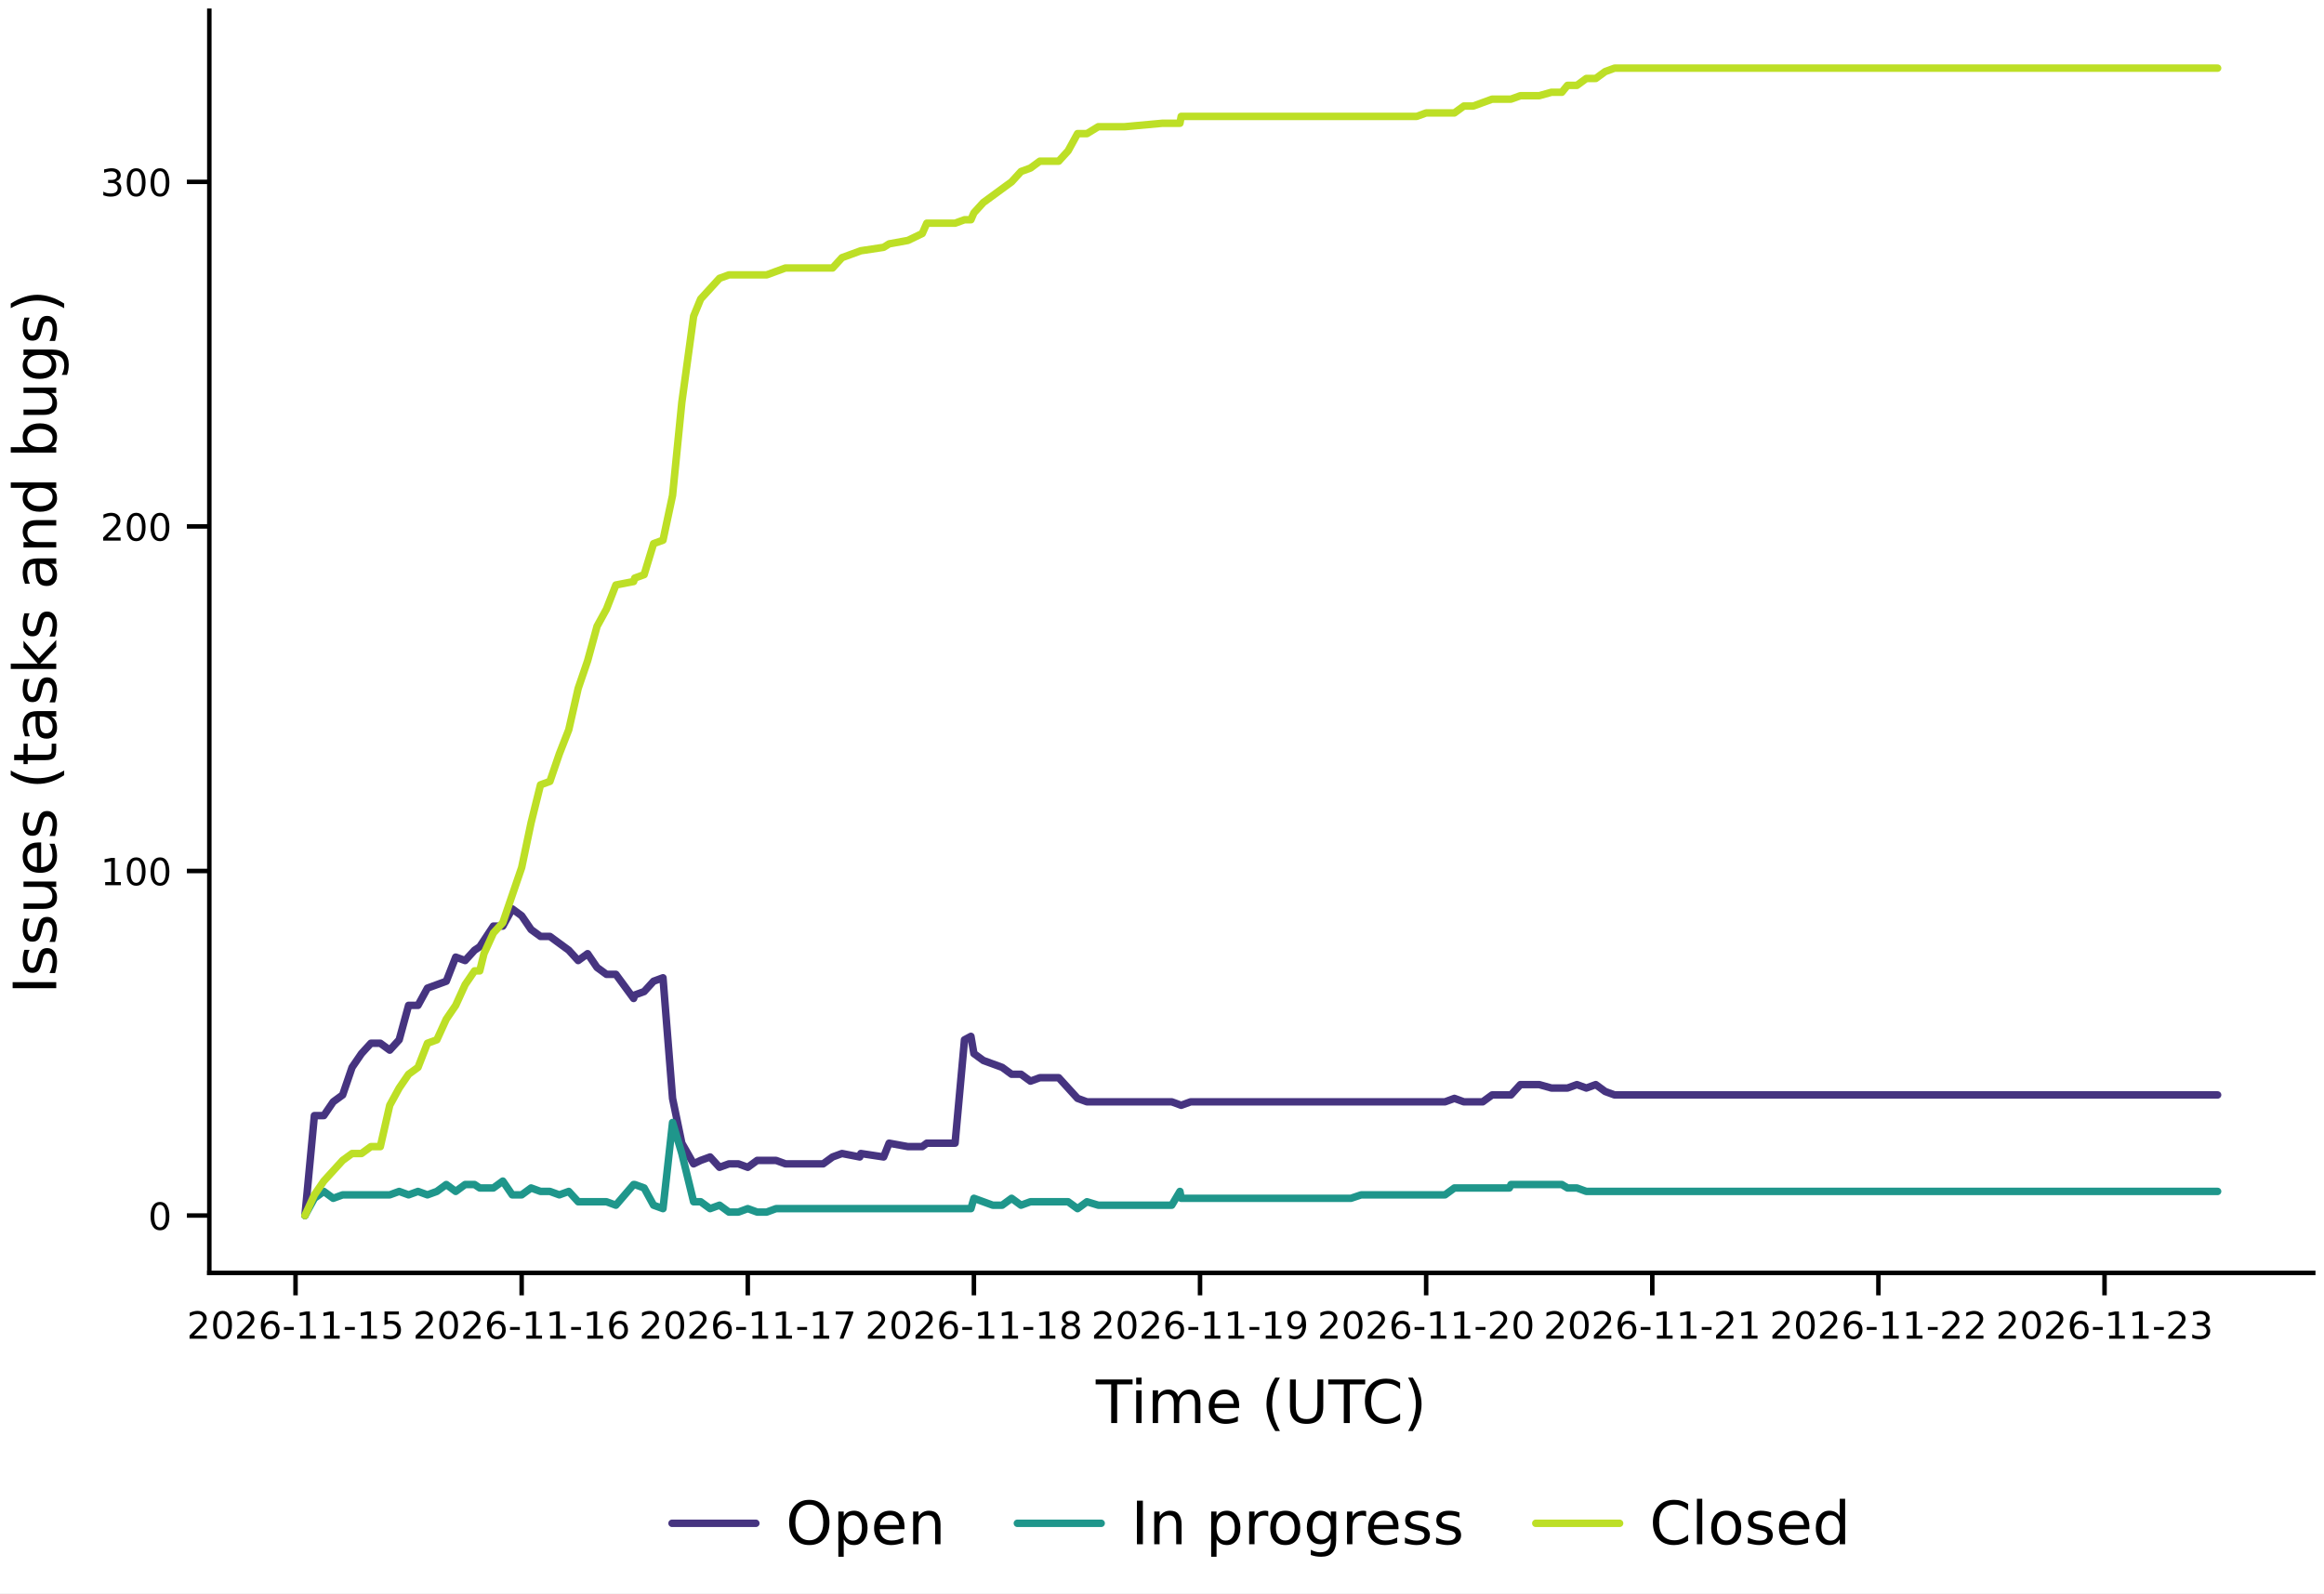
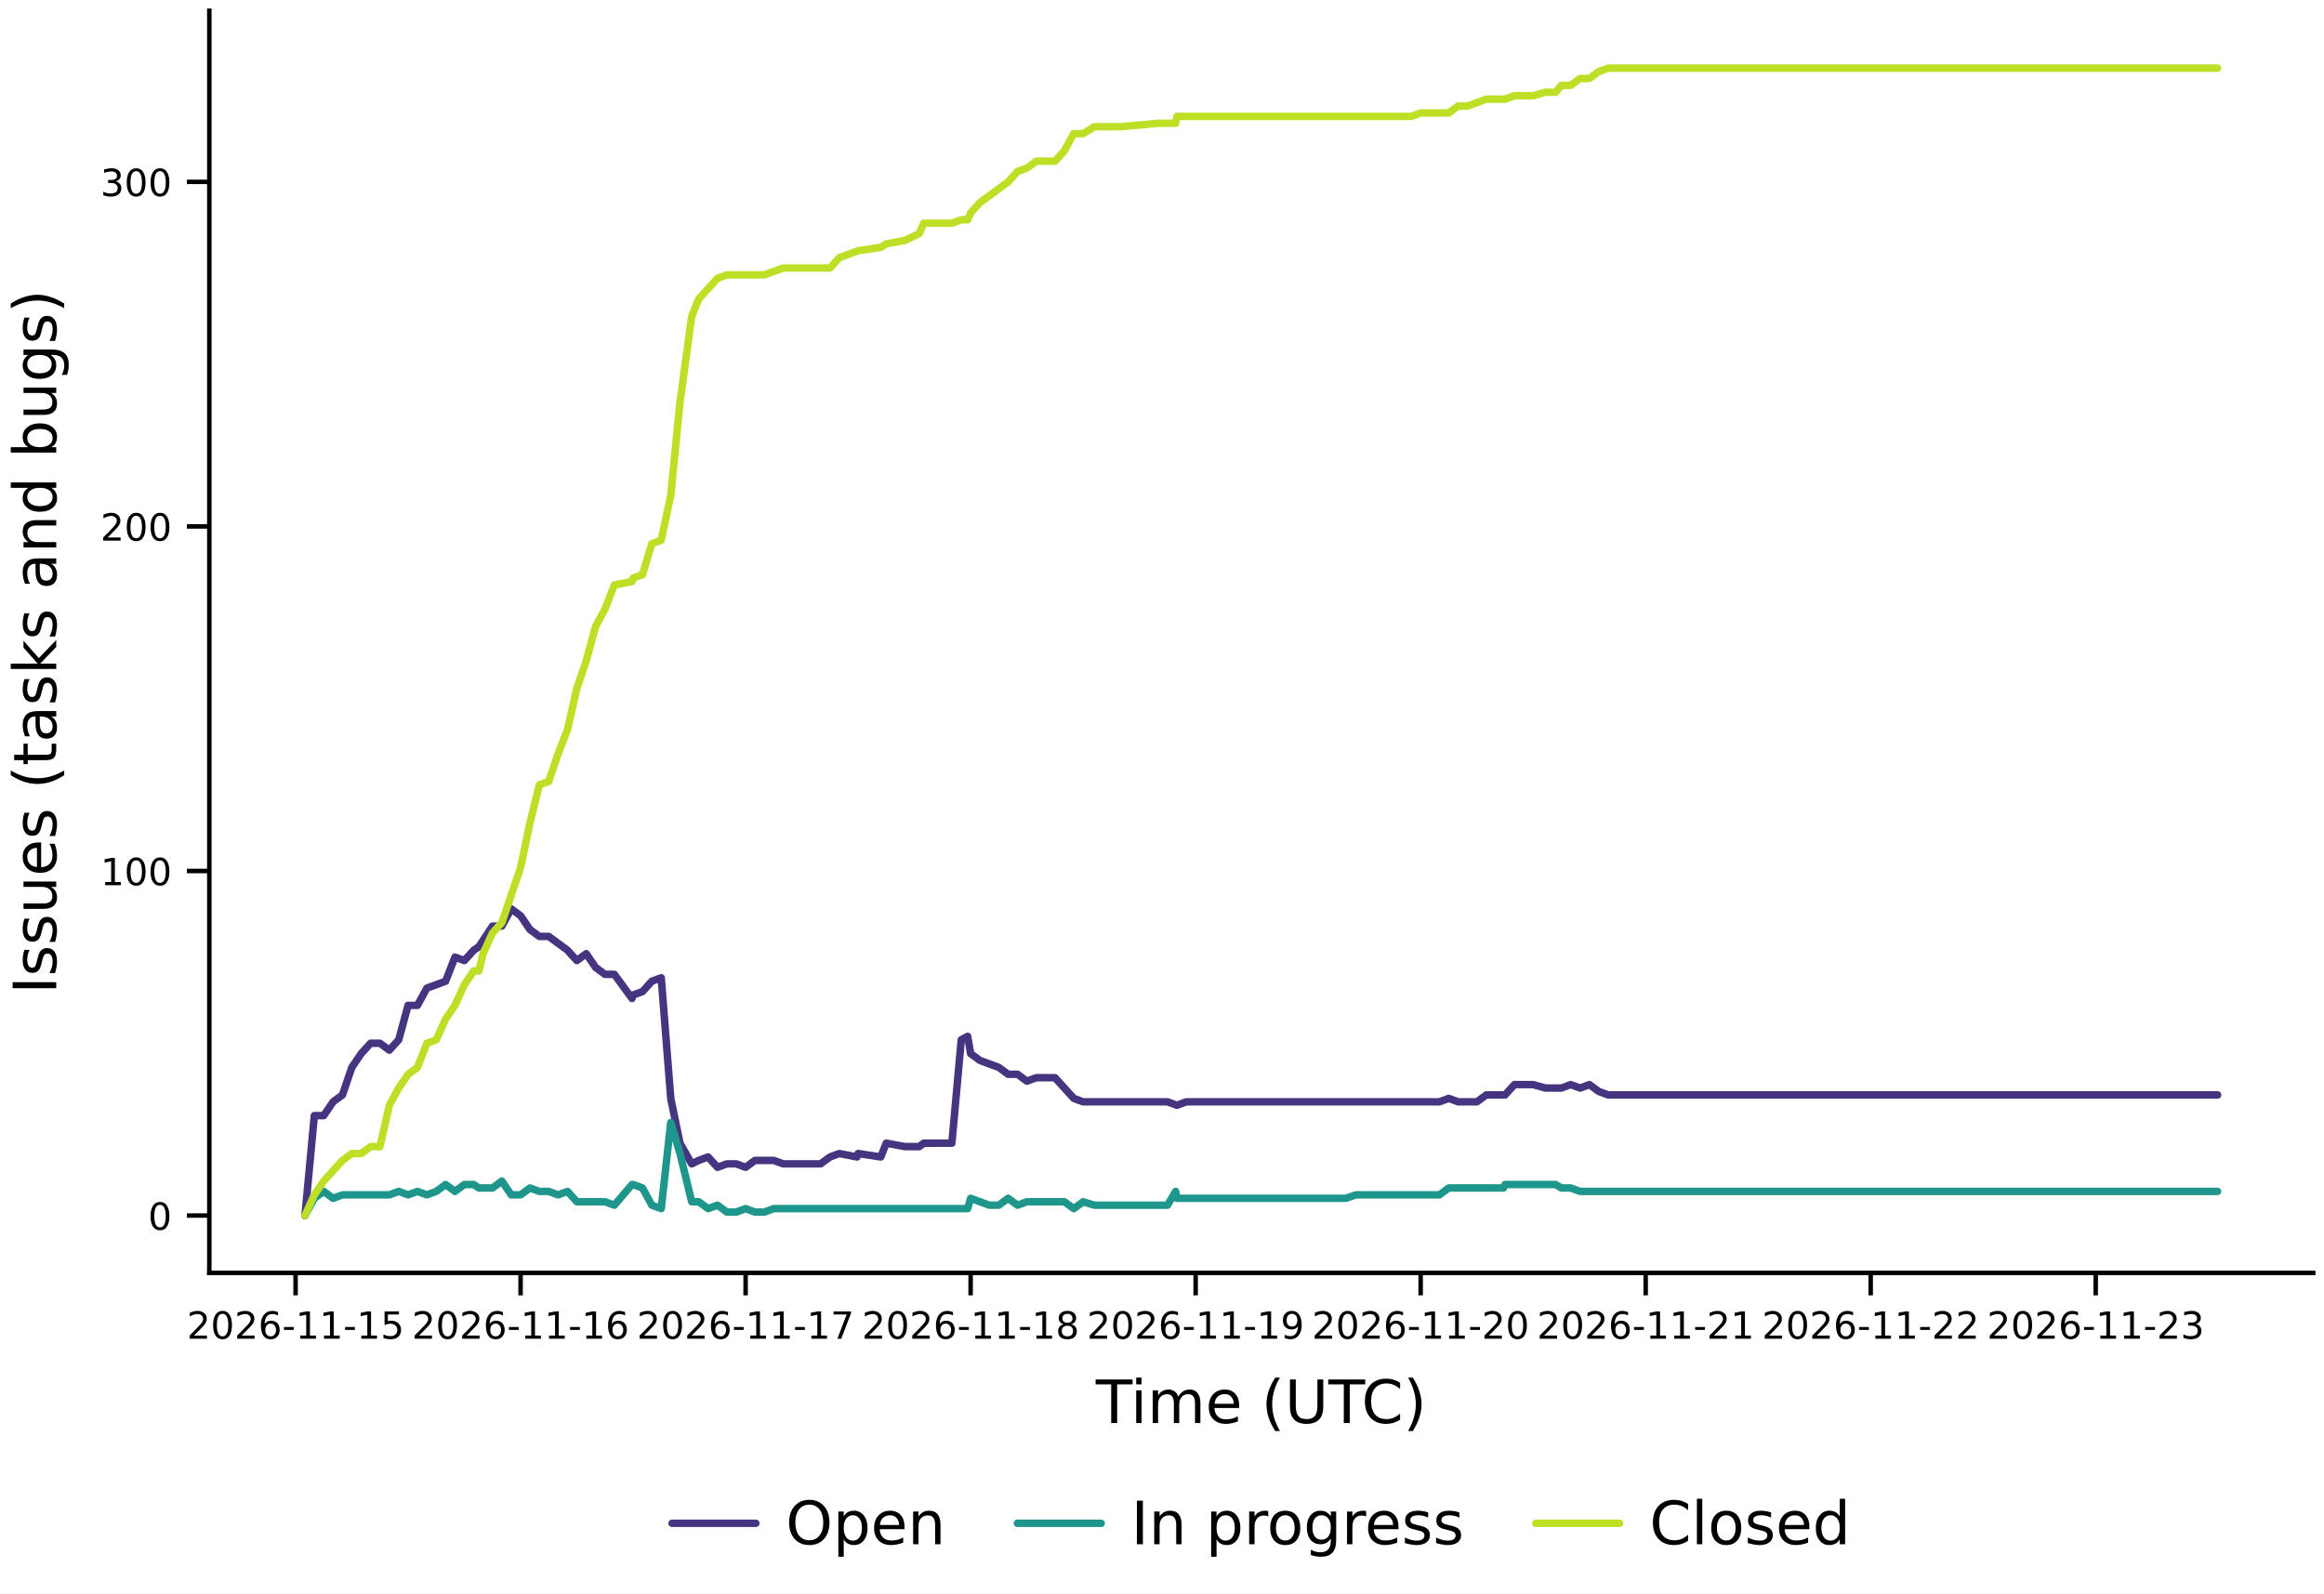
<svg xmlns="http://www.w3.org/2000/svg" xmlns:xlink="http://www.w3.org/1999/xlink" width="310.696pt" height="213.046pt" viewBox="0 0 310.696 213.046" version="1.1">
  <defs>
    <style type="text/css">*{stroke-linejoin: round; stroke-linecap: butt}</style>
  </defs>
  <g id="figure_1">
    <g id="patch_1">
      <path d="M -0 213.046  L 310.696 213.046  L 310.696 0  L -0 0  z " style="fill: #ffffff" />
    </g>
    <g id="axes_1">
      <g id="patch_2">
        <path d="M 27.984 170.203  L 309.256 170.203  L 309.256 1.44  L 27.984 1.44  z " style="fill: #ffffff" />
      </g>
      <g id="matplotlib.axis_1">
        <g id="xtick_1">
          <g id="line2d_1">
            <defs>
-               <path id="m1f6c794c44" d="M 0 0  L 0 3  " style="stroke: #000000; stroke-width: 0.6" />
+               <path id="m48a8de0742" d="M 0 0  L 0 3  " style="stroke: #000000; stroke-width: 0.6" />
            </defs>
            <g>
-               <use xlink:href="#m1f6c794c44" x="39.51" y="170.203" style="stroke: #000000; stroke-width: 0.6" />
+               <use xlink:href="#m48a8de0742" x="39.516" y="170.203" style="stroke: #000000; stroke-width: 0.6" />
            </g>
          </g>
          <g id="text_1">
-             <text style="font-size: 5px; font-family: 'DejaVu Sans', sans-serif; text-anchor: middle" x="39.51" y="179.002" transform="rotate(-0 39.50983 179.0017)">2026-11-15</text>
+             <text style="font-size: 5px; font-family: 'DejaVu Sans', sans-serif; text-anchor: middle" x="39.516" y="179.002" transform="rotate(-0 39.516 179.0017)">2026-11-15</text>
          </g>
        </g>
        <g id="xtick_2">
          <g id="line2d_2">
            <g>
-               <use xlink:href="#m1f6c794c44" x="69.741" y="170.203" style="stroke: #000000; stroke-width: 0.6" />
+               <use xlink:href="#m48a8de0742" x="69.599" y="170.203" style="stroke: #000000; stroke-width: 0.6" />
            </g>
          </g>
          <g id="text_2">
-             <text style="font-size: 5px; font-family: 'DejaVu Sans', sans-serif; text-anchor: middle" x="69.741" y="179.002" transform="rotate(-0 69.74053 179.0017)">2026-11-16</text>
+             <text style="font-size: 5px; font-family: 'DejaVu Sans', sans-serif; text-anchor: middle" x="69.599" y="179.002" transform="rotate(-0 69.59851 179.0017)">2026-11-16</text>
          </g>
        </g>
        <g id="xtick_3">
          <g id="line2d_3">
            <g>
-               <use xlink:href="#m1f6c794c44" x="99.971" y="170.203" style="stroke: #000000; stroke-width: 0.6" />
+               <use xlink:href="#m48a8de0742" x="99.681" y="170.203" style="stroke: #000000; stroke-width: 0.6" />
            </g>
          </g>
          <g id="text_3">
-             <text style="font-size: 5px; font-family: 'DejaVu Sans', sans-serif; text-anchor: middle" x="99.971" y="179.002" transform="rotate(-0 99.97122 179.0017)">2026-11-17</text>
+             <text style="font-size: 5px; font-family: 'DejaVu Sans', sans-serif; text-anchor: middle" x="99.681" y="179.002" transform="rotate(-0 99.68102 179.0017)">2026-11-17</text>
          </g>
        </g>
        <g id="xtick_4">
          <g id="line2d_4">
            <g>
-               <use xlink:href="#m1f6c794c44" x="130.202" y="170.203" style="stroke: #000000; stroke-width: 0.6" />
+               <use xlink:href="#m48a8de0742" x="129.764" y="170.203" style="stroke: #000000; stroke-width: 0.6" />
            </g>
          </g>
          <g id="text_4">
-             <text style="font-size: 5px; font-family: 'DejaVu Sans', sans-serif; text-anchor: middle" x="130.202" y="179.002" transform="rotate(-0 130.2019 179.0017)">2026-11-18</text>
+             <text style="font-size: 5px; font-family: 'DejaVu Sans', sans-serif; text-anchor: middle" x="129.764" y="179.002" transform="rotate(-0 129.7635 179.0017)">2026-11-18</text>
          </g>
        </g>
        <g id="xtick_5">
          <g id="line2d_5">
            <g>
-               <use xlink:href="#m1f6c794c44" x="160.433" y="170.203" style="stroke: #000000; stroke-width: 0.6" />
+               <use xlink:href="#m48a8de0742" x="159.846" y="170.203" style="stroke: #000000; stroke-width: 0.6" />
            </g>
          </g>
          <g id="text_5">
-             <text style="font-size: 5px; font-family: 'DejaVu Sans', sans-serif; text-anchor: middle" x="160.433" y="179.002" transform="rotate(-0 160.4326 179.0017)">2026-11-19</text>
+             <text style="font-size: 5px; font-family: 'DejaVu Sans', sans-serif; text-anchor: middle" x="159.846" y="179.002" transform="rotate(-0 159.846 179.0017)">2026-11-19</text>
          </g>
        </g>
        <g id="xtick_6">
          <g id="line2d_6">
            <g>
-               <use xlink:href="#m1f6c794c44" x="190.663" y="170.203" style="stroke: #000000; stroke-width: 0.6" />
+               <use xlink:href="#m48a8de0742" x="189.929" y="170.203" style="stroke: #000000; stroke-width: 0.6" />
            </g>
          </g>
          <g id="text_6">
-             <text style="font-size: 5px; font-family: 'DejaVu Sans', sans-serif; text-anchor: middle" x="190.663" y="179.002" transform="rotate(-0 190.6633 179.0017)">2026-11-20</text>
+             <text style="font-size: 5px; font-family: 'DejaVu Sans', sans-serif; text-anchor: middle" x="189.929" y="179.002" transform="rotate(-0 189.9285 179.0017)">2026-11-20</text>
          </g>
        </g>
        <g id="xtick_7">
          <g id="line2d_7">
            <g>
-               <use xlink:href="#m1f6c794c44" x="220.894" y="170.203" style="stroke: #000000; stroke-width: 0.6" />
+               <use xlink:href="#m48a8de0742" x="220.011" y="170.203" style="stroke: #000000; stroke-width: 0.6" />
            </g>
          </g>
          <g id="text_7">
-             <text style="font-size: 5px; font-family: 'DejaVu Sans', sans-serif; text-anchor: middle" x="220.894" y="179.002" transform="rotate(-0 220.894 179.0017)">2026-11-21</text>
+             <text style="font-size: 5px; font-family: 'DejaVu Sans', sans-serif; text-anchor: middle" x="220.011" y="179.002" transform="rotate(-0 220.011 179.0017)">2026-11-21</text>
          </g>
        </g>
        <g id="xtick_8">
          <g id="line2d_8">
            <g>
-               <use xlink:href="#m1f6c794c44" x="251.125" y="170.203" style="stroke: #000000; stroke-width: 0.6" />
+               <use xlink:href="#m48a8de0742" x="250.094" y="170.203" style="stroke: #000000; stroke-width: 0.6" />
            </g>
          </g>
          <g id="text_8">
-             <text style="font-size: 5px; font-family: 'DejaVu Sans', sans-serif; text-anchor: middle" x="251.125" y="179.002" transform="rotate(-0 251.1247 179.0017)">2026-11-22</text>
+             <text style="font-size: 5px; font-family: 'DejaVu Sans', sans-serif; text-anchor: middle" x="250.094" y="179.002" transform="rotate(-0 250.0936 179.0017)">2026-11-22</text>
          </g>
        </g>
        <g id="xtick_9">
          <g id="line2d_9">
            <g>
-               <use xlink:href="#m1f6c794c44" x="281.355" y="170.203" style="stroke: #000000; stroke-width: 0.6" />
+               <use xlink:href="#m48a8de0742" x="280.176" y="170.203" style="stroke: #000000; stroke-width: 0.6" />
            </g>
          </g>
          <g id="text_9">
-             <text style="font-size: 5px; font-family: 'DejaVu Sans', sans-serif; text-anchor: middle" x="281.355" y="179.002" transform="rotate(-0 281.3554 179.0017)">2026-11-23</text>
+             <text style="font-size: 5px; font-family: 'DejaVu Sans', sans-serif; text-anchor: middle" x="280.176" y="179.002" transform="rotate(-0 280.1761 179.0017)">2026-11-23</text>
          </g>
        </g>
        <g id="text_10">
          <text style="font-size: 8px; font-family: 'DejaVu Sans', sans-serif; text-anchor: middle" x="168.62" y="190.282" transform="rotate(-0 168.6201 190.2816)">Time (UTC)</text>
        </g>
      </g>
      <g id="matplotlib.axis_2">
        <g id="ytick_1">
          <g id="line2d_10">
            <defs>
-               <path id="m517391b2bb" d="M 0 0  L -3 0  " style="stroke: #000000; stroke-width: 0.6" />
+               <path id="med2a702972" d="M 0 0  L -3 0  " style="stroke: #000000; stroke-width: 0.6" />
            </defs>
            <g>
-               <use xlink:href="#m517391b2bb" x="27.984" y="162.532" style="stroke: #000000; stroke-width: 0.6" />
+               <use xlink:href="#med2a702972" x="27.984" y="162.532" style="stroke: #000000; stroke-width: 0.6" />
            </g>
          </g>
          <g id="text_11">
            <text style="font-size: 5px; font-family: 'DejaVu Sans', sans-serif; text-anchor: end" x="22.984" y="164.431" transform="rotate(-0 22.98438 164.4312)">0</text>
          </g>
        </g>
        <g id="ytick_2">
          <g id="line2d_11">
            <g>
-               <use xlink:href="#m517391b2bb" x="27.984" y="116.46" style="stroke: #000000; stroke-width: 0.6" />
+               <use xlink:href="#med2a702972" x="27.984" y="116.46" style="stroke: #000000; stroke-width: 0.6" />
            </g>
          </g>
          <g id="text_12">
            <text style="font-size: 5px; font-family: 'DejaVu Sans', sans-serif; text-anchor: end" x="22.984" y="118.359" transform="rotate(-0 22.98438 118.3589)">100</text>
          </g>
        </g>
        <g id="ytick_3">
          <g id="line2d_12">
            <g>
-               <use xlink:href="#m517391b2bb" x="27.984" y="70.387" style="stroke: #000000; stroke-width: 0.6" />
+               <use xlink:href="#med2a702972" x="27.984" y="70.387" style="stroke: #000000; stroke-width: 0.6" />
            </g>
          </g>
          <g id="text_13">
            <text style="font-size: 5px; font-family: 'DejaVu Sans', sans-serif; text-anchor: end" x="22.984" y="72.287" transform="rotate(-0 22.98438 72.28662)">200</text>
          </g>
        </g>
        <g id="ytick_4">
          <g id="line2d_13">
            <g>
-               <use xlink:href="#m517391b2bb" x="27.984" y="24.315" style="stroke: #000000; stroke-width: 0.6" />
+               <use xlink:href="#med2a702972" x="27.984" y="24.315" style="stroke: #000000; stroke-width: 0.6" />
            </g>
          </g>
          <g id="text_14">
            <text style="font-size: 5px; font-family: 'DejaVu Sans', sans-serif; text-anchor: end" x="22.984" y="26.214" transform="rotate(-0 22.98438 26.21431)">300</text>
          </g>
        </g>
        <g id="text_15">
          <text style="font-size: 8px; font-family: 'DejaVu Sans', sans-serif; text-anchor: middle" x="7.519" y="85.821" transform="rotate(-90 7.51875 85.82143)">Issues (tasks and bugs)</text>
        </g>
      </g>
      <g id="line2d_14">
-         <path d="M 40.769 162.532  L 42.029 149.171  L 43.289 149.171  L 44.548 147.328  L 45.808 146.407  L 47.068 142.721  L 48.327 140.878  L 49.587 139.496  L 50.846 139.496  L 52.106 140.417  L 53.366 139.035  L 54.625 134.428  L 55.885 134.428  L 57.144 132.124  L 59.664 131.203  L 60.923 127.978  L 62.183 128.438  L 63.442 127.056  L 64.135 126.595  L 65.962 123.831  L 67.221 123.831  L 68.481 121.527  L 69.741 122.449  L 71 124.292  L 72.26 125.213  L 73.519 125.213  L 76.039 127.056  L 77.298 128.438  L 78.558 127.517  L 79.817 129.36  L 81.077 130.281  L 82.337 130.281  L 84.709 133.506  L 84.856 133.046  L 86.115 132.585  L 87.375 131.203  L 88.635 130.742  L 89.915 146.867  L 91.154 152.857  L 92.728 155.621  L 93.673 155.16  L 94.933 154.7  L 96.192 156.082  L 97.452 155.621  L 98.712 155.621  L 99.971 156.082  L 101.231 155.16  L 103.75 155.16  L 105.01 155.621  L 110.048 155.621  L 111.308 154.7  L 112.567 154.239  L 114.94 154.7  L 115.087 154.239  L 118.131 154.7  L 118.865 152.857  L 121.385 153.317  L 123.295 153.317  L 123.904 152.857  L 127.683 152.857  L 128.942 139.035  L 129.803 138.574  L 130.202 140.878  L 131.462 141.799  L 133.981 142.721  L 135.24 143.642  L 136.5 143.642  L 137.76 144.564  L 139.019 144.103  L 141.538 144.103  L 144.058 146.867  L 145.317 147.328  L 156.654 147.328  L 157.913 147.789  L 159.173 147.328  L 193.183 147.328  L 194.442 146.867  L 195.702 147.328  L 198.221 147.328  L 199.481 146.407  L 202 146.407  L 203.259 145.024  L 205.779 145.024  L 207.416 145.485  L 209.558 145.485  L 210.817 145.024  L 212.077 145.485  L 213.336 145.024  L 214.596 145.946  L 215.856 146.407  L 296.471 146.407  L 296.471 146.407  " clip-path="url(#peb5717431e)" style="fill: none; stroke: #463480; stroke-linecap: round" />
+         <path d="M 40.769 162.532  L 42.023 149.171  L 43.276 149.171  L 44.53 147.328  L 45.783 146.407  L 47.037 142.721  L 48.29 140.878  L 49.544 139.496  L 50.797 139.496  L 52.05 140.417  L 53.304 139.035  L 54.557 134.428  L 55.811 134.428  L 57.064 132.124  L 59.571 131.203  L 60.824 127.978  L 62.078 128.438  L 63.331 127.056  L 64.021 126.595  L 65.838 123.831  L 67.092 123.831  L 68.345 121.527  L 69.599 122.449  L 70.852 124.292  L 72.105 125.213  L 73.359 125.213  L 75.866 127.056  L 77.119 128.438  L 78.373 127.517  L 79.626 129.36  L 80.879 130.281  L 82.133 130.281  L 84.494 133.506  L 84.64 133.046  L 85.893 132.585  L 87.147 131.203  L 88.4 130.742  L 89.674 146.867  L 90.907 152.857  L 92.474 155.621  L 93.414 155.16  L 94.667 154.7  L 95.921 156.082  L 97.174 155.621  L 98.428 155.621  L 99.681 156.082  L 100.934 155.16  L 103.441 155.16  L 104.695 155.621  L 109.709 155.621  L 110.962 154.7  L 112.215 154.239  L 114.576 154.7  L 114.722 154.239  L 117.751 154.7  L 118.483 152.857  L 120.989 153.317  L 122.891 153.317  L 123.496 152.857  L 127.257 152.857  L 128.51 139.035  L 129.367 138.574  L 129.764 140.878  L 131.017 141.799  L 133.524 142.721  L 134.777 143.642  L 136.031 143.642  L 137.284 144.564  L 138.538 144.103  L 141.044 144.103  L 143.551 146.867  L 144.805 147.328  L 156.086 147.328  L 157.339 147.789  L 158.593 147.328  L 192.435 147.328  L 193.689 146.867  L 194.942 147.328  L 197.449 147.328  L 198.703 146.407  L 201.209 146.407  L 202.463 145.024  L 204.97 145.024  L 206.599 145.485  L 208.73 145.485  L 209.984 145.024  L 211.237 145.485  L 212.49 145.024  L 213.744 145.946  L 214.997 146.407  L 296.471 146.407  L 296.471 146.407  " clip-path="url(#p7910296758)" style="fill: none; stroke: #463480; stroke-linecap: round" />
      </g>
      <g id="line2d_15">
-         <path d="M 40.769 162.532  L 42.029 160.228  L 43.289 159.307  L 44.548 160.228  L 45.808 159.767  L 52.106 159.767  L 53.366 159.307  L 54.625 159.767  L 55.885 159.307  L 57.144 159.767  L 58.404 159.307  L 59.664 158.385  L 60.923 159.307  L 62.183 158.385  L 63.442 158.385  L 64.135 158.846  L 65.962 158.846  L 67.221 157.925  L 68.481 159.767  L 69.741 159.767  L 71 158.846  L 72.26 159.307  L 73.519 159.307  L 74.779 159.767  L 76.039 159.307  L 77.298 160.689  L 81.077 160.689  L 82.337 161.15  L 84.709 158.385  L 84.856 158.385  L 86.115 158.846  L 87.375 161.15  L 88.635 161.61  L 89.915 150.092  L 91.154 154.239  L 92.728 160.689  L 93.673 160.689  L 94.933 161.61  L 96.192 161.15  L 97.452 162.071  L 98.712 162.071  L 99.971 161.61  L 101.231 162.071  L 102.49 162.071  L 103.75 161.61  L 129.803 161.61  L 130.202 160.228  L 132.721 161.15  L 133.981 161.15  L 135.24 160.228  L 136.5 161.15  L 137.76 160.689  L 142.798 160.689  L 144.058 161.61  L 145.317 160.689  L 146.829 161.15  L 156.654 161.15  L 157.745 159.307  L 157.913 160.228  L 180.607 160.228  L 181.972 159.767  L 193.183 159.767  L 194.442 158.846  L 201.79 158.846  L 202 158.385  L 208.802 158.385  L 209.558 158.846  L 210.817 158.846  L 212.077 159.307  L 296.471 159.307  L 296.471 159.307  " clip-path="url(#peb5717431e)" style="fill: none; stroke: #1f968b; stroke-linecap: round" />
+         <path d="M 40.769 162.532  L 42.023 160.228  L 43.276 159.307  L 44.53 160.228  L 45.783 159.767  L 52.05 159.767  L 53.304 159.307  L 54.557 159.767  L 55.811 159.307  L 57.064 159.767  L 58.318 159.307  L 59.571 158.385  L 60.824 159.307  L 62.078 158.385  L 63.331 158.385  L 64.021 158.846  L 65.838 158.846  L 67.092 157.925  L 68.345 159.767  L 69.599 159.767  L 70.852 158.846  L 72.105 159.307  L 73.359 159.307  L 74.612 159.767  L 75.866 159.307  L 77.119 160.689  L 80.879 160.689  L 82.133 161.15  L 84.494 158.385  L 84.64 158.385  L 85.893 158.846  L 87.147 161.15  L 88.4 161.61  L 89.674 150.092  L 90.907 154.239  L 92.474 160.689  L 93.414 160.689  L 94.667 161.61  L 95.921 161.15  L 97.174 162.071  L 98.428 162.071  L 99.681 161.61  L 100.934 162.071  L 102.188 162.071  L 103.441 161.61  L 129.367 161.61  L 129.764 160.228  L 132.27 161.15  L 133.524 161.15  L 134.777 160.228  L 136.031 161.15  L 137.284 160.689  L 142.298 160.689  L 143.551 161.61  L 144.805 160.689  L 146.309 161.15  L 156.086 161.15  L 157.172 159.307  L 157.339 160.228  L 179.922 160.228  L 181.28 159.767  L 192.435 159.767  L 193.689 158.846  L 201.001 158.846  L 201.209 158.385  L 207.978 158.385  L 208.73 158.846  L 209.984 158.846  L 211.237 159.307  L 296.471 159.307  L 296.471 159.307  " clip-path="url(#p7910296758)" style="fill: none; stroke: #1f968b; stroke-linecap: round" />
      </g>
      <g id="line2d_16">
-         <path d="M 40.769 162.532  L 42.029 159.767  L 43.289 157.925  L 45.808 155.16  L 47.068 154.239  L 48.327 154.239  L 49.587 153.317  L 50.846 153.317  L 52.106 147.789  L 53.366 145.485  L 54.625 143.642  L 55.885 142.721  L 57.144 139.496  L 58.404 139.035  L 59.664 136.271  L 60.923 134.428  L 62.183 131.663  L 63.442 129.82  L 64.135 129.82  L 64.702 127.517  L 65.962 124.753  L 67.221 123.37  L 69.741 115.999  L 71 110.009  L 72.26 104.941  L 73.519 104.481  L 74.779 100.795  L 76.039 97.57  L 77.298 92.041  L 78.558 88.355  L 79.817 83.748  L 81.077 81.445  L 82.337 78.22  L 84.709 77.759  L 84.856 77.298  L 86.115 76.837  L 87.375 72.691  L 88.635 72.23  L 89.915 66.241  L 91.154 53.801  L 92.728 42.283  L 93.673 39.979  L 96.192 37.215  L 97.452 36.754  L 102.49 36.754  L 105.01 35.833  L 111.308 35.833  L 112.567 34.451  L 115.087 33.529  L 118.131 33.069  L 118.865 32.608  L 121.385 32.147  L 123.295 31.226  L 123.904 29.844  L 127.683 29.844  L 128.942 29.383  L 129.803 29.383  L 130.202 28.461  L 131.462 27.079  L 135.24 24.315  L 136.5 22.933  L 137.76 22.472  L 139.019 21.551  L 141.538 21.551  L 142.798 20.168  L 144.058 17.865  L 145.317 17.865  L 146.829 16.943  L 150.356 16.943  L 155.394 16.483  L 157.745 16.483  L 157.913 15.561  L 189.404 15.561  L 190.663 15.1  L 194.442 15.1  L 195.702 14.179  L 196.961 14.179  L 199.481 13.258  L 202 13.258  L 203.259 12.797  L 205.779 12.797  L 207.416 12.336  L 208.802 12.336  L 209.558 11.415  L 210.817 11.415  L 212.077 10.493  L 213.336 10.493  L 214.596 9.572  L 215.856 9.111  L 296.471 9.111  L 296.471 9.111  " clip-path="url(#peb5717431e)" style="fill: none; stroke: #bddf26; stroke-linecap: round" />
+         <path d="M 40.769 162.532  L 42.023 159.767  L 43.276 157.925  L 45.783 155.16  L 47.037 154.239  L 48.29 154.239  L 49.544 153.317  L 50.797 153.317  L 52.05 147.789  L 53.304 145.485  L 54.557 143.642  L 55.811 142.721  L 57.064 139.496  L 58.318 139.035  L 59.571 136.271  L 60.824 134.428  L 62.078 131.663  L 63.331 129.82  L 64.021 129.82  L 64.585 127.517  L 65.838 124.753  L 67.092 123.37  L 69.599 115.999  L 70.852 110.009  L 72.105 104.941  L 73.359 104.481  L 74.612 100.795  L 75.866 97.57  L 77.119 92.041  L 78.373 88.355  L 79.626 83.748  L 80.879 81.445  L 82.133 78.22  L 84.494 77.759  L 84.64 77.298  L 85.893 76.837  L 87.147 72.691  L 88.4 72.23  L 89.674 66.241  L 90.907 53.801  L 92.474 42.283  L 93.414 39.979  L 95.921 37.215  L 97.174 36.754  L 102.188 36.754  L 104.695 35.833  L 110.962 35.833  L 112.215 34.451  L 114.722 33.529  L 117.751 33.069  L 118.483 32.608  L 120.989 32.147  L 122.891 31.226  L 123.496 29.844  L 127.257 29.844  L 128.51 29.383  L 129.367 29.383  L 129.764 28.461  L 131.017 27.079  L 134.777 24.315  L 136.031 22.933  L 137.284 22.472  L 138.538 21.551  L 141.044 21.551  L 142.298 20.168  L 143.551 17.865  L 144.805 17.865  L 146.309 16.943  L 149.819 16.943  L 154.832 16.483  L 157.172 16.483  L 157.339 15.561  L 188.675 15.561  L 189.929 15.1  L 193.689 15.1  L 194.942 14.179  L 196.196 14.179  L 198.703 13.258  L 201.209 13.258  L 202.463 12.797  L 204.97 12.797  L 206.599 12.336  L 207.978 12.336  L 208.73 11.415  L 209.984 11.415  L 211.237 10.493  L 212.49 10.493  L 213.744 9.572  L 214.997 9.111  L 296.471 9.111  L 296.471 9.111  " clip-path="url(#p7910296758)" style="fill: none; stroke: #bddf26; stroke-linecap: round" />
      </g>
      <g id="patch_3">
        <path d="M 27.984 170.203  L 27.984 1.44  " style="fill: none; stroke: #000000; stroke-width: 0.6; stroke-linejoin: miter; stroke-linecap: square" />
      </g>
      <g id="patch_4">
        <path d="M 27.984 170.203  L 309.256 170.203  " style="fill: none; stroke: #000000; stroke-width: 0.6; stroke-linejoin: miter; stroke-linecap: square" />
      </g>
      <g id="legend_1">
        <g id="line2d_17">
          <path d="M 89.846 203.684  L 95.446 203.684  L 101.046 203.684  " style="fill: none; stroke: #463480; stroke-linecap: round" />
        </g>
        <g id="text_16">
          <text style="font-size: 8px; font-family: 'DejaVu Sans', sans-serif; text-anchor: start" x="105.046" y="206.484" transform="rotate(-0 105.0457 206.4837)">Open</text>
        </g>
        <g id="line2d_18">
          <path d="M 136.014 203.684  L 141.614 203.684  L 147.214 203.684  " style="fill: none; stroke: #1f968b; stroke-linecap: round" />
        </g>
        <g id="text_17">
          <text style="font-size: 8px; font-family: 'DejaVu Sans', sans-serif; text-anchor: start" x="151.214" y="206.484" transform="rotate(-0 151.2145 206.4837)">In progress</text>
        </g>
        <g id="line2d_19">
          <path d="M 205.322 203.684  L 210.922 203.684  L 216.522 203.684  " style="fill: none; stroke: #bddf26; stroke-linecap: round" />
        </g>
        <g id="text_18">
          <text style="font-size: 8px; font-family: 'DejaVu Sans', sans-serif; text-anchor: start" x="220.522" y="206.484" transform="rotate(-0 220.522 206.4837)">Closed</text>
        </g>
      </g>
    </g>
  </g>
  <defs>
-     <clipPath id="peb5717431e">
+     <clipPath id="p7910296758">
      <rect x="27.984" y="1.44" width="281.271" height="168.763" />
    </clipPath>
  </defs>
</svg>
